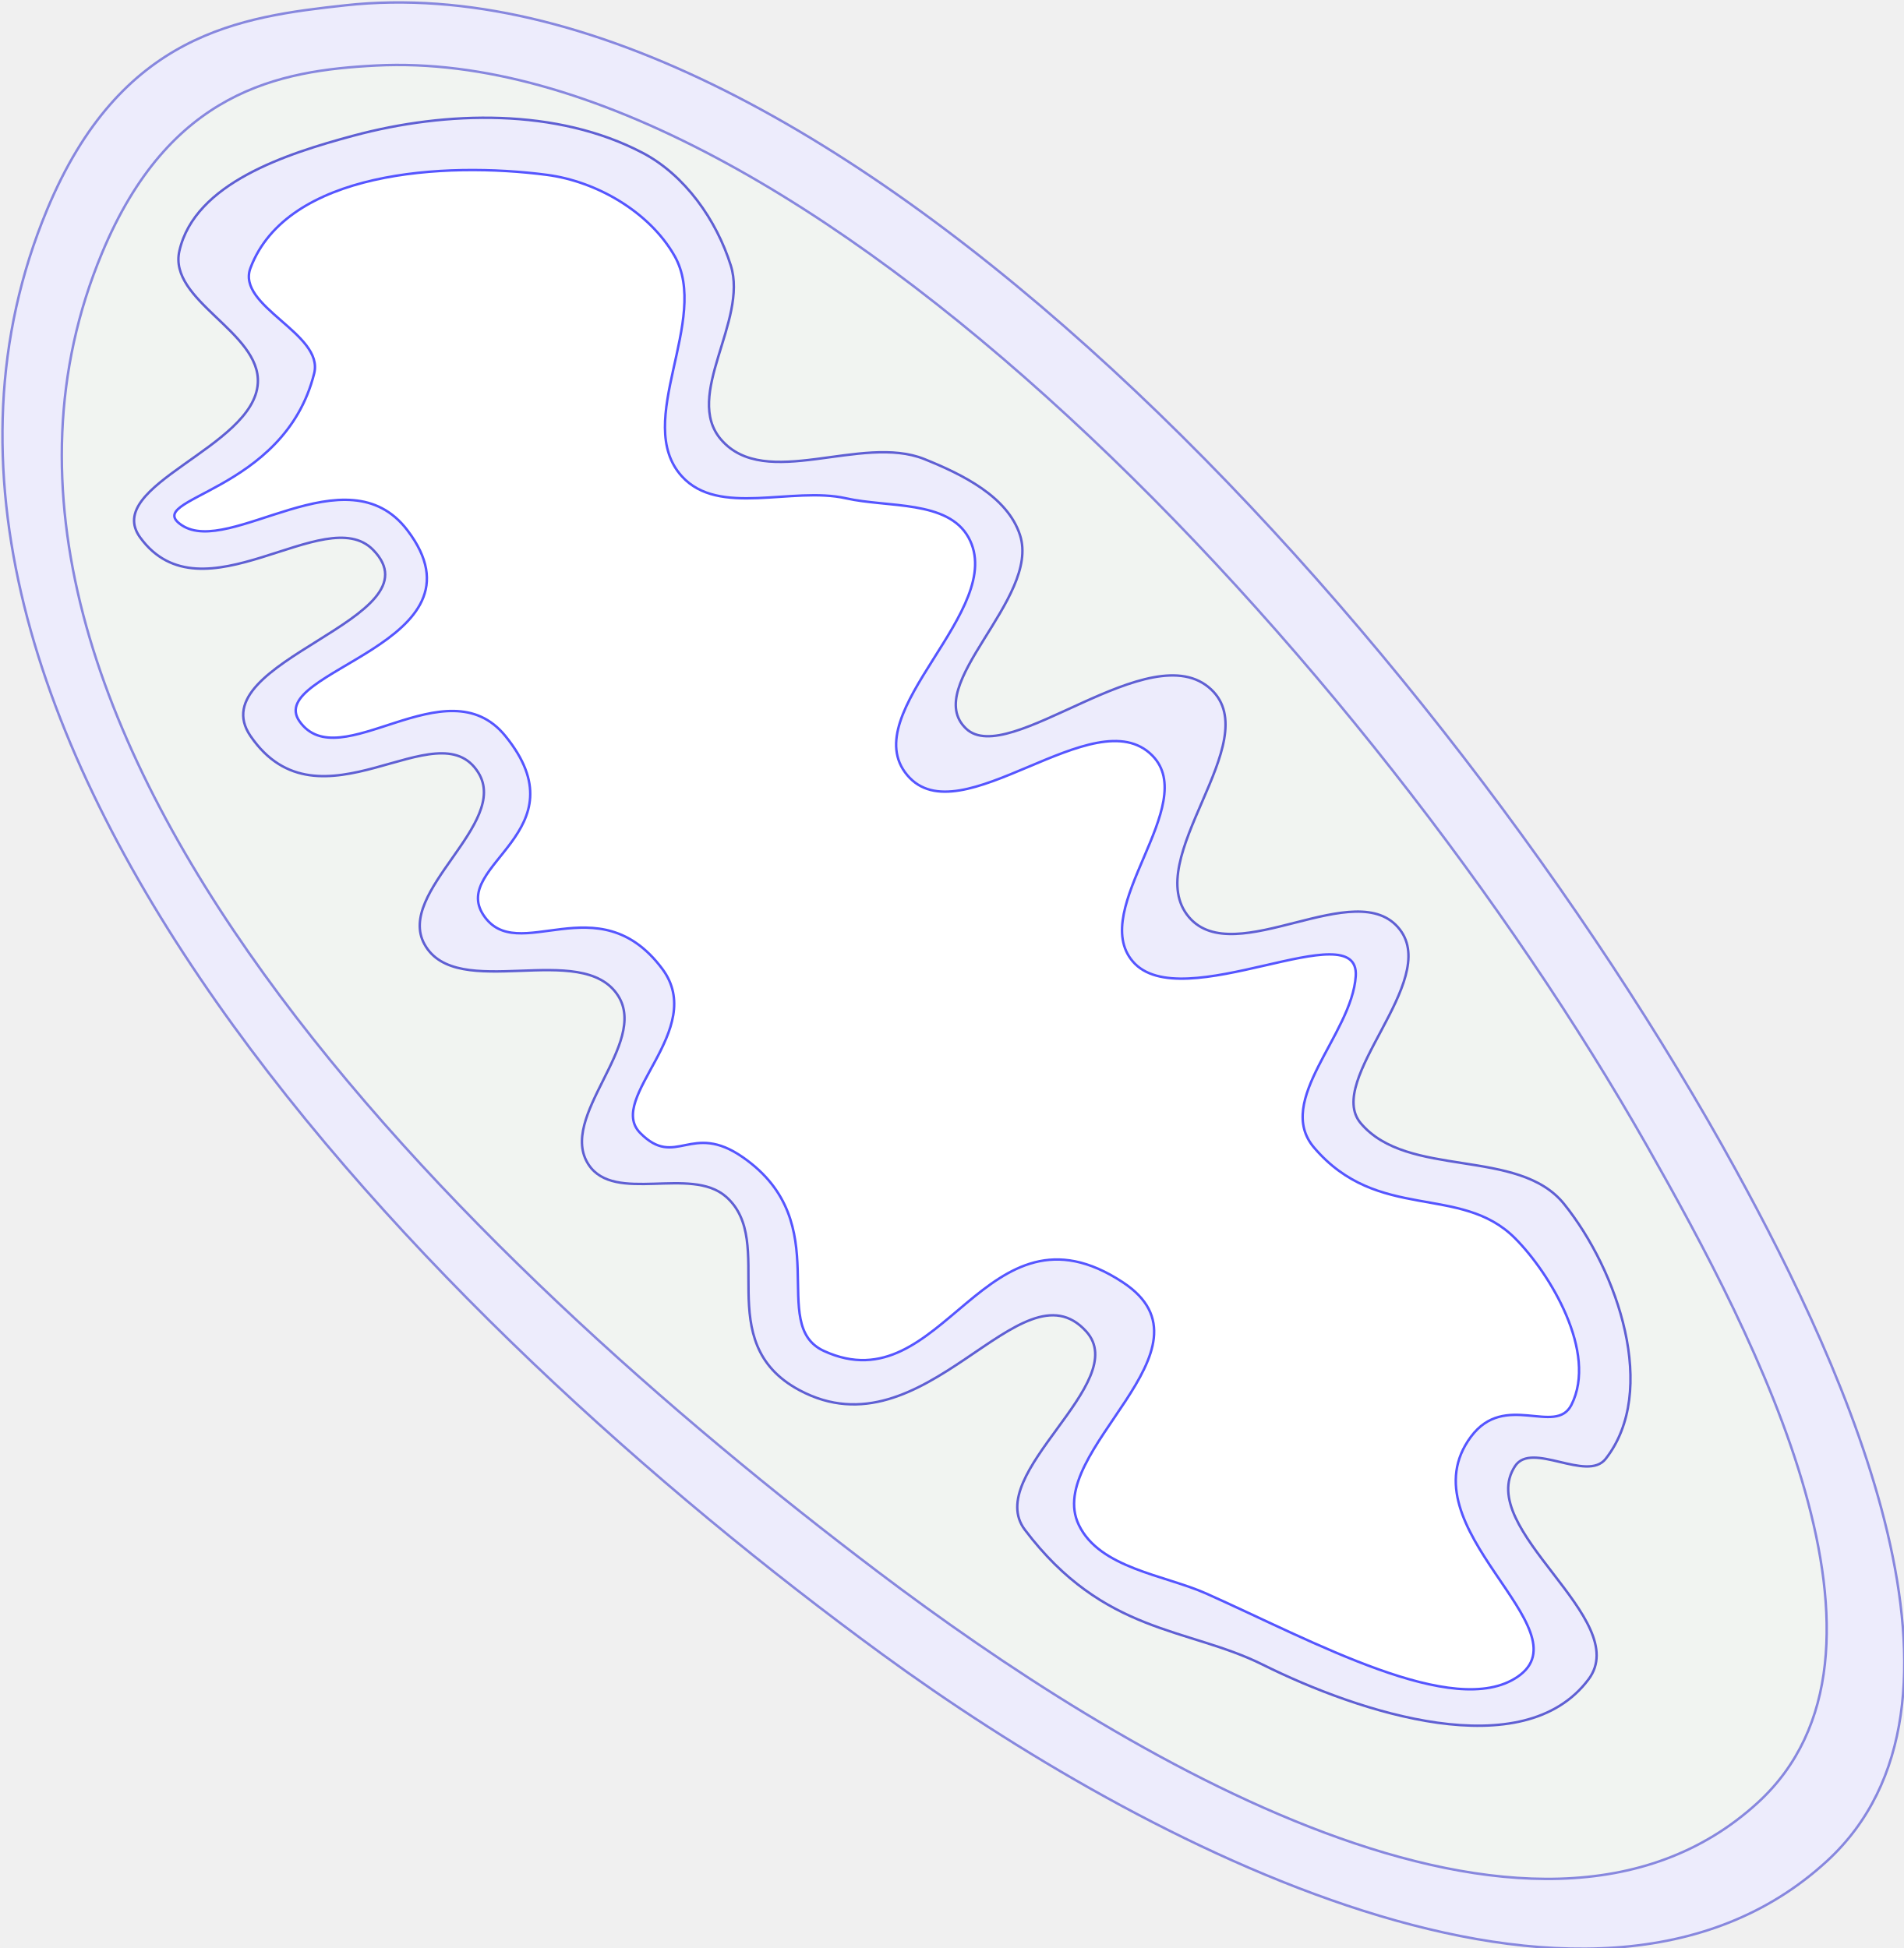
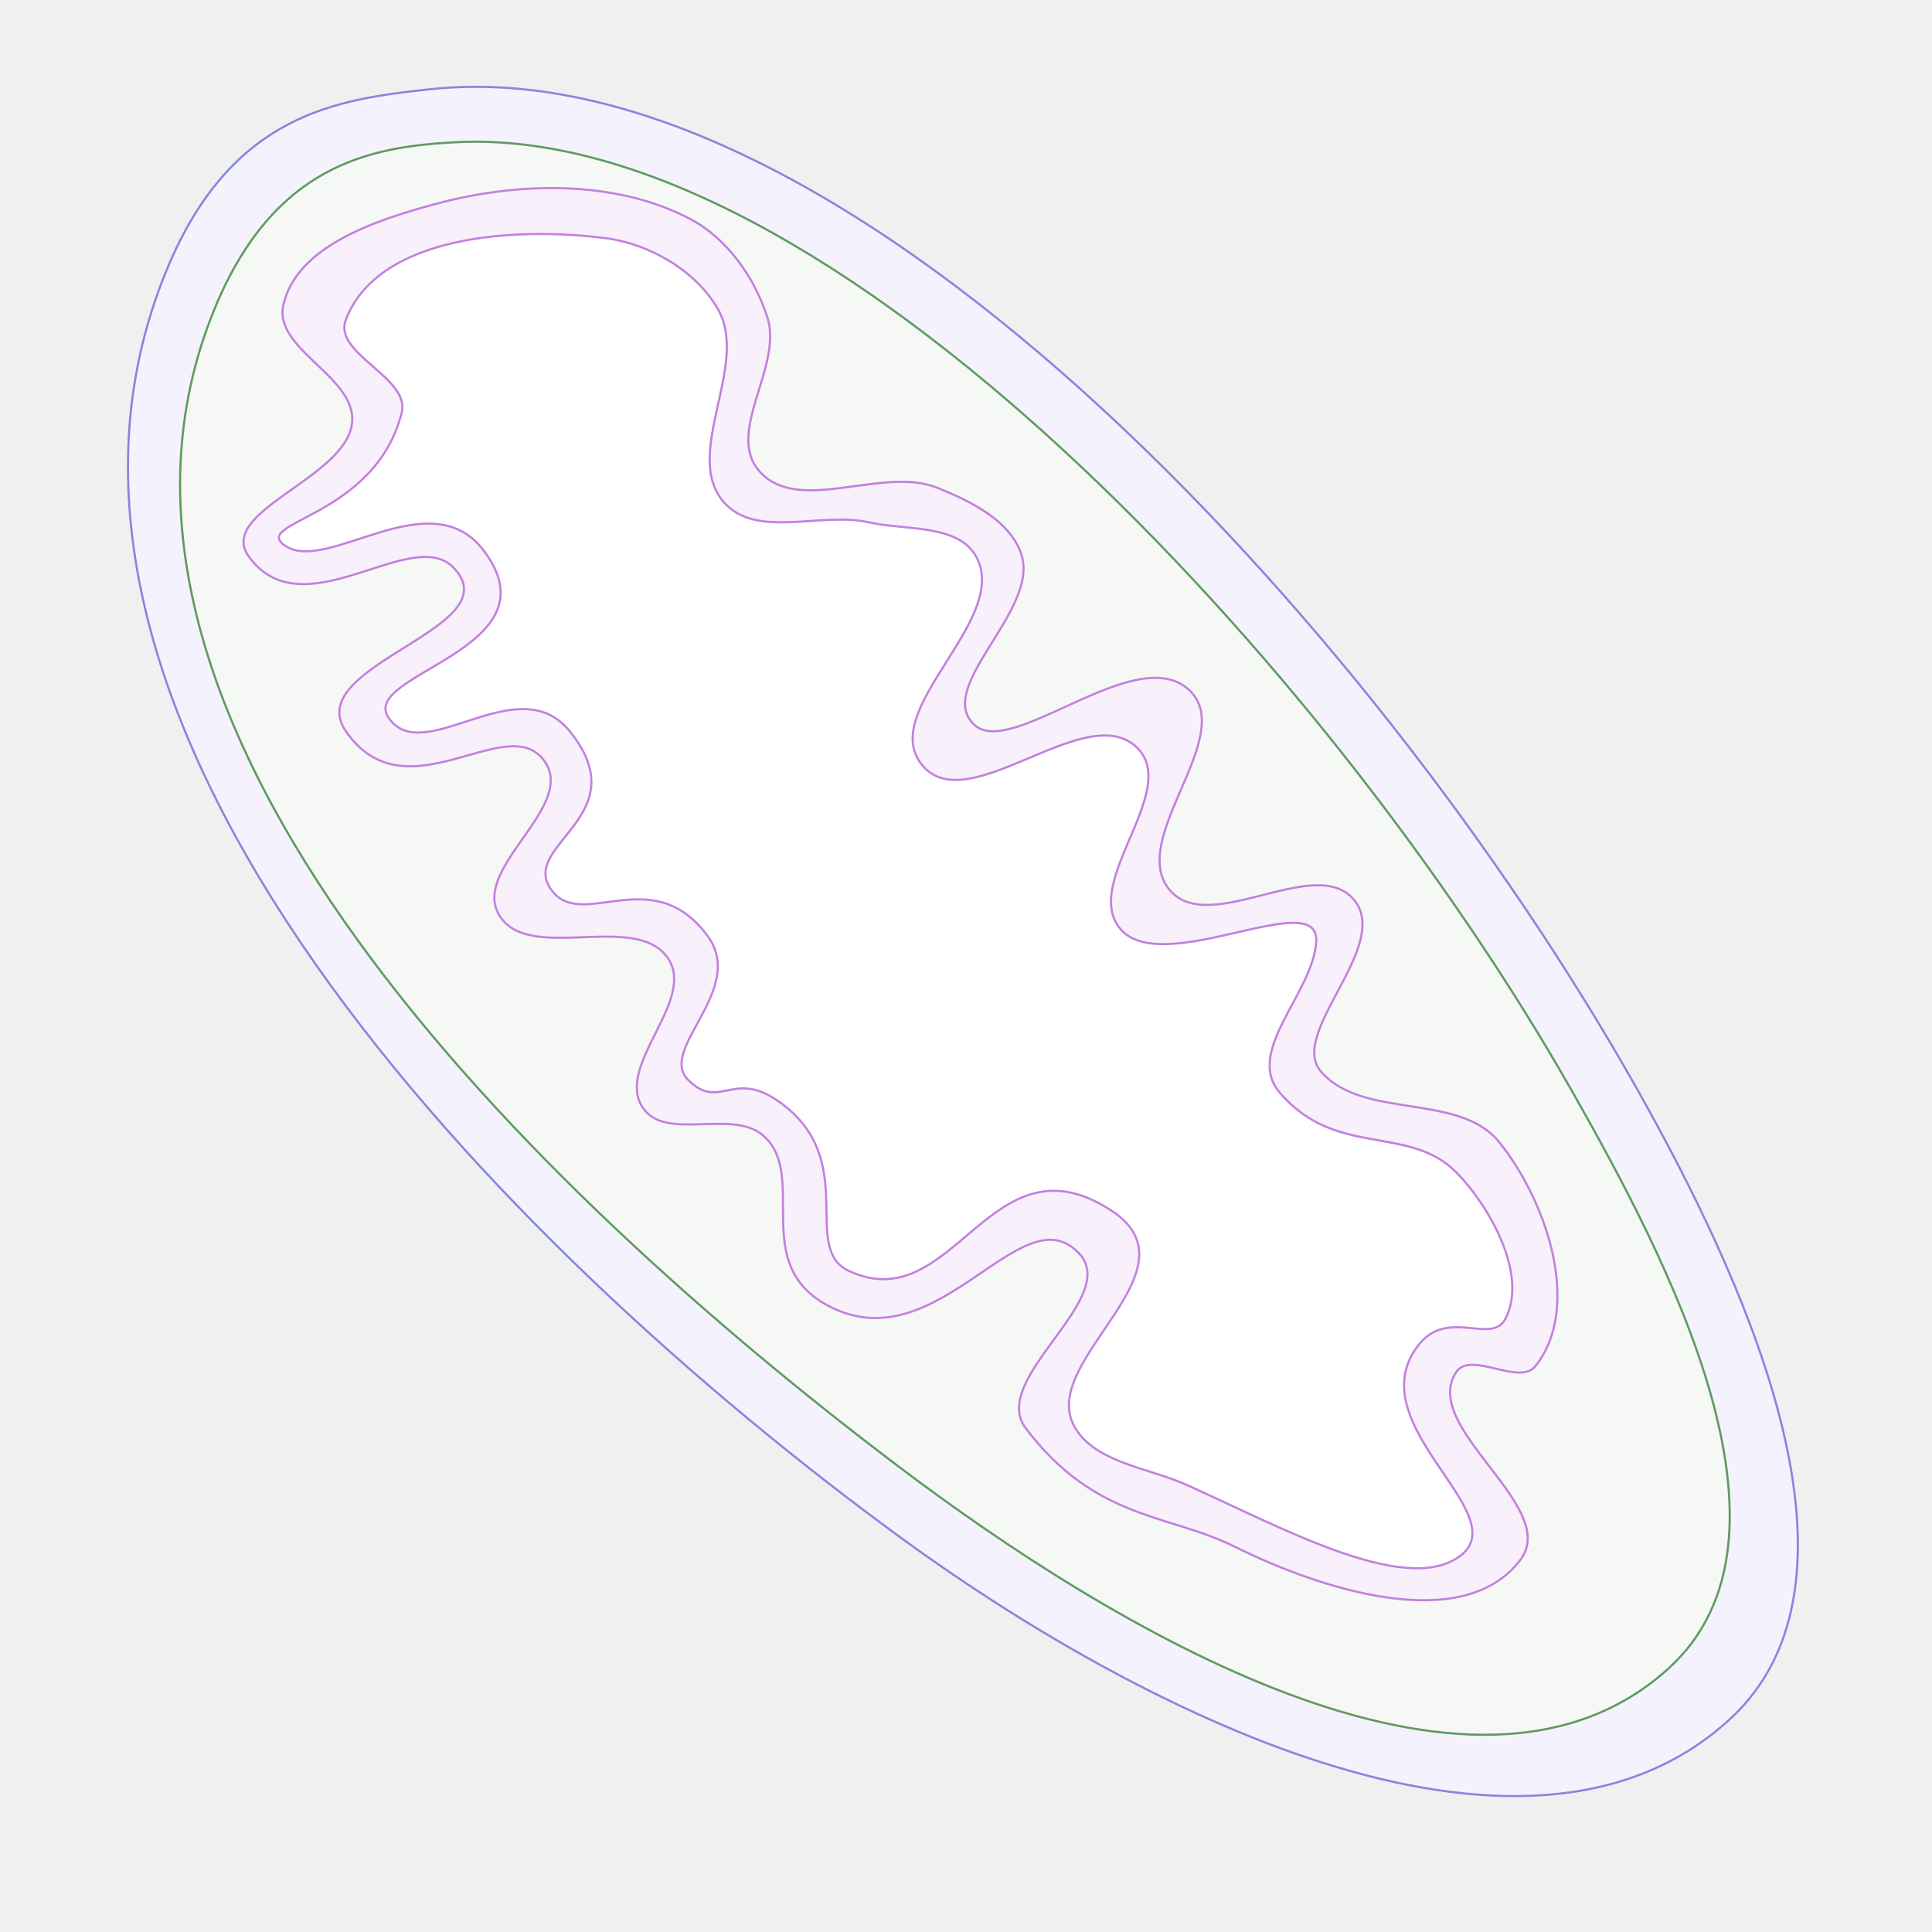
- <svg xmlns="http://www.w3.org/2000/svg" fill="none">
-   <path d="M19.192 85.615C49.225 13.426 97.912 6.872 141.028 2.16C337.341 -19.291 589.399 261.123 708.157 477.255C753.869 560.448 815.357 695.339 745.468 759.575C648.615 848.594 466.171 752.753 359.967 675.13C176.72 541.197 -67.993 295.176 19.192 85.615Z" fill="#EDECFC" stroke="#8787DE" />
-   <path d="M41.587 103.358C69.159 37.087 113.671 28.787 153.437 26.744C326.791 17.842 560.078 270.434 672.117 467.801C716.838 546.581 784.04 674.707 717.16 735.809C625.868 819.214 456.957 716.227 358.353 641.609C192.347 515.985 -38.452 295.742 41.587 103.358Z" fill="#F1F4F1" stroke="#8787DE" />
-   <path d="M144.205 55.377C182.255 45.143 227.31 44.077 262.205 62.377C279.448 71.42 292.379 89.798 298.205 108.377C305.298 130.995 278.768 161.389 294.205 179.377C312.306 200.47 351.433 176.968 377.205 187.377C392.603 193.596 411.079 202.581 416.205 218.377C424.643 244.378 375.722 279.804 394.205 297.377C411.545 313.864 469.604 258.261 494.205 281.377C516.902 302.705 464.948 350.72 485.205 374.377C503.881 396.189 553.68 356.63 571.205 379.377C587.603 400.661 540.412 440.75 555.205 458.377C574.345 481.183 619.549 468.174 638.205 491.377C660.216 518.752 676.851 567.712 655.205 595.377C647.58 605.122 624.975 588.02 618.205 598.377C601.422 624.054 666.571 660.807 648.205 685.377C621.634 720.922 554.935 699.15 515.205 679.377C484.488 664.089 450.516 667.111 418.205 624.377C400.915 601.509 462.193 564.303 443.205 543.377C416.452 513.893 377.473 594.873 326.205 567.377C289.611 547.751 317.419 506.908 296.205 488.377C281.773 475.77 250.791 491.351 240.205 475.377C227.309 455.917 264.791 426.039 252.205 406.377C237.515 383.428 186.346 409.247 173.205 385.377C161.409 363.951 208.055 336.188 195.205 315.377C178.707 288.66 130.414 341.639 102.205 300.377C81.156 269.589 179.973 252.633 152.205 224.377C132.617 204.445 82.527 254.153 57.205 219.377C41.665 198.035 103.673 182.733 105.205 156.377C106.419 135.489 68.526 122.77 73.205 102.377C79.552 74.714 116.797 62.749 144.205 55.377Z" fill="#EDECFC" stroke="#5F5FD3" />
-   <path d="M223.205 71.377C243.559 74.05 265.017 86.555 275.205 104.377C290.102 130.436 258.07 172.116 278.205 194.377C293.321 211.089 323.222 198.424 345.205 203.377C362.276 207.224 386.747 204.057 395.205 219.377C411.342 248.608 348.715 290.822 370.205 316.377C391.727 341.971 446.739 284.553 470.205 308.377C489.943 328.415 443.978 370.956 462.205 392.377C481.905 415.529 554.929 371.89 553.205 398.377C551.649 422.279 519.849 449.198 536.205 468.377C562.272 498.943 595.988 483.065 618.205 505.377C632.442 519.675 652.016 552.03 641.205 573.377C634.727 586.167 614.034 567.771 600.205 586.377C572.656 623.442 647.725 664.996 619.205 684.377C593.342 701.953 535.866 669.868 492.205 650.377C475.176 642.775 448.741 640.116 440.205 622.377C425.661 592.153 499.571 550.662 458.205 523.377C401.743 486.135 385.11 573.836 336.205 551.377C312.857 540.655 341.948 499.447 303.205 472.377C281.931 457.513 275.767 477.185 261.205 462.377C247.17 448.105 288.876 420.339 270.205 395.377C243.952 360.28 211.084 394.667 197.205 373.377C183.816 352.838 237.984 339.496 206.205 300.377C182.101 270.705 138.51 317.587 122.205 294.377C107.663 273.676 201.471 262.65 166.205 216.377C141.357 183.774 93.759 227.325 74.205 214.377C57.222 203.132 115.952 201.477 128.205 152.377C132.26 136.126 96.284 125.045 102.205 109.377C117.15 69.831 181.289 65.872 223.205 71.377Z" fill="white" stroke="#5555FF" />
-   <path id="mitochondrial_inner_membrane" stroke-width="0" d="M212 59C232.354 61.673 273.812 79.677 284 97.5C298.897 123.559 267.865 164.739 288 187C303.116 203.712 342.517 191.047 364.5 196C381.571 199.847 395.543 199.68 404 215C420.138 244.231 364 283 380 307.5C404 330 458.534 269.176 482 293C501.738 313.038 454.773 361.578 473 383C492.7 406.152 564.724 363.013 563 389.5C566.5 416 531.5 443.5 544 461C570.067 491.566 602.783 471.688 625 494C644.5 508.5 662.311 561.654 651.5 583C645.022 595.79 625 576 611.5 590.5C583.952 627.565 660.02 667.619 631.5 687C597 712.5 519.661 674.991 476 655.5C458.971 647.898 433.5 637.5 428.5 617.5C416 597 484 556.5 447 531C411 503 378.405 582.959 329.5 560.5C306.152 549.778 329 500.064 301 480.5C279.726 465.636 265.562 485.308 251 470.5C236.965 456.228 277.5 422.5 264 403C241.964 371.171 199.379 401.29 185.5 380C172.5 360.058 219.5 345.5 201.5 307.5C177.396 277.828 137.5 331.5 112.5 298C93.5 269.5 187 262.5 161 224C141 192.5 90.5 237 68.5 219.5C45.035 200.834 124 181 118 149.5C109.058 131 79.063 117.588 88.5 99C105 66.5 170.084 53.495 212 59Z" stroke="#5555FF" />
-   <path id="mitochondrial_intermembrane_space" stroke-width="0" d="M166 37C223.5 33 285.943 62.25 297 81C313.167 108.415 311.648 127.58 333.5 151C349.905 168.581 366.643 158.289 390.5 163.5C409.027 167.547 427.321 177.383 436.5 193.5C454.013 224.252 419.136 231.725 436.5 257.5C453 274 484.533 243.937 510 269C531.42 290.081 500.219 321.464 520 344C541.379 368.357 568 327.5 590.5 373C594.298 400.879 572.934 426.09 586.5 444.5C614.789 476.657 627.889 453.528 652 477C673.162 492.254 698.733 571.543 687 594C679.97 607.456 689.651 620.246 675 635.5C645.103 674.493 736.327 688.5 680.5 728.5C643.059 755.327 520.383 709.005 473 688.5C454.519 680.502 400.426 656.541 395 635.5C381.434 613.933 411.5 606 392 588C365 572 363.575 605.627 310.5 582C285.161 570.72 305.387 524.581 275 504C251.912 488.362 221.303 492.578 205.5 477C190.268 461.985 205.651 436.015 191 415.5C167.086 382.015 145.562 408.898 130.5 386.5C116.392 365.521 147.035 377.977 127.5 338C101.341 306.785 88.5 347 72.5 303.5C51.88 273.517 109.5 278.5 94 250.5C70.5 234 46.258 252.861 39 208C33.864 176.255 76.511 184.139 70 151C60.296 131.538 48.259 120.055 58.5 100.5C76.407 66.309 111 37 166 37Z" stroke="#5555FF" />
-   <path id="mitochondrial_outer_membrane" stroke-width="0" d="M29.844 95.988C58.213 27.866 106.014 16.334 146.93 14.235C325.3 5.084 545.5 220.5 683 461C729.015 541.98 801.315 686.192 732.5 749C638.566 834.734 450.957 728.202 349.5 651.5C178.691 522.368 -52.511 293.744 29.844 95.988Z" stroke="#5555FF" />
-   <path id="mitochondrial_matrix" stroke-width="0" d="M201.5 196.5C144 176 160.3 120.9 189.5 118.5C213 116.568 225 119.894 225 173C225 202 246.167 230.5 280.5 236C292.833 240 317.1 251.4 315.5 265C313.5 282 314 330.5 339 339C364 347.5 399 346.5 410 357C421 367.5 410 394 421 411C432 428 476 442 486 439.5C496 437 494.5 486.5 507.5 493.5C520.5 500.5 538.5 500.5 566 517.5C593.5 534.5 550.5 561.5 545 578C539.5 594.5 505 559 522.5 540.5C500.5 517.5 491.5 510.5 460.5 489C429.5 467.5 397 473 386.5 477.5C376 482 328 464 361.5 439.5C395 415 394.5 397 378 388C361.5 379 334.5 394 333.5 411C332.5 428 295.5 387 305.5 357C315.5 327 275.5 358 258.5 348.5C241.5 339 253 299.5 275 294C297 288.5 260 262.5 238 271.5C216 280.5 192 253 210 244.5" stroke="black" />
+ <svg xmlns="http://www.w3.org/2000/svg" version="1.1" id="svg879" width="920" height="920" style="fill:none">
+   <defs id="defs883" />
+   <path d="M 79.58,128.042 C 110.355,54.072 160.242,47.356 204.423,42.528 405.58,20.547 663.859,307.882 785.548,529.348 832.388,614.594 895.393,752.814 823.779,818.635 724.536,909.851 537.59,811.645 428.765,732.106 240.996,594.868 -9.757,342.775 79.58,128.042 Z" id="path867" style="fill:#f4f3fd;fill-opacity:1;stroke:#8787de;stroke-width:1.025" />
+   <path d="M 102.528,146.223 C 130.78,78.317 176.391,69.812 217.138,67.719 394.77,58.597 633.814,317.423 748.618,519.66 794.443,600.385 863.303,731.672 794.773,794.282 701.228,879.746 528.148,774.217 427.111,697.758 257.008,569.033 20.514,343.355 102.528,146.223 Z" id="path869" style="fill:#f6f8f6;fill-opacity:1;stroke:#619a61;stroke-width:1.025;stroke-opacity:1" />
+   <path d="m 207.678,97.058 c 38.989,-10.487 85.156,-11.579 120.912,7.173 17.669,9.266 30.919,28.098 36.888,47.135 7.268,23.176 -19.917,54.32 -4.099,72.752 18.548,21.614 58.64,-2.468 85.048,8.197 15.778,6.372 34.71,15.579 39.962,31.765 8.646,26.643 -41.482,62.943 -22.543,80.95 17.768,16.894 77.26,-40.081 102.468,-16.395 23.257,21.854 -29.979,71.054 -9.222,95.295 19.137,22.35 70.165,-18.185 88.122,5.123 16.803,21.809 -31.553,62.888 -16.395,80.95 19.612,23.369 65.932,10.039 85.048,33.814 22.554,28.051 39.6,78.219 17.42,106.567 -7.813,9.985 -30.976,-7.539 -37.913,3.074 -17.197,26.311 49.56,63.971 30.74,89.147 -27.227,36.422 -95.572,14.113 -136.282,-6.148 -31.475,-15.665 -66.285,-12.569 -99.394,-56.357 -17.717,-23.432 45.074,-61.557 25.617,-82.999 -27.413,-30.212 -67.354,52.767 -119.887,24.592 -37.497,-20.11 -9.003,-61.961 -30.74,-80.95 -14.788,-12.918 -46.535,3.047 -57.382,-13.321 -13.214,-19.94 25.193,-50.556 12.296,-70.703 -15.053,-23.515 -67.484,2.941 -80.95,-21.518 -12.087,-21.955 35.71,-50.403 22.543,-71.727 -16.905,-27.376 -66.39,26.91 -95.295,-15.37 -21.568,-31.548 79.687,-48.922 51.234,-77.876 -20.071,-20.424 -71.398,30.511 -97.345,-5.123 -15.924,-21.869 47.615,-37.548 49.185,-64.555 1.244,-21.403 -37.584,-34.436 -32.79,-55.333 6.504,-28.346 44.668,-40.606 72.752,-48.16 z" id="path871" style="fill:#f8f0fb;fill-opacity:1;stroke:#c281dd;stroke-width:1.025;stroke-opacity:1" />
+   <path d="m 288.628,113.453 c 20.856,2.739 42.844,15.552 53.283,33.814 15.265,26.702 -17.558,69.411 3.074,92.221 15.489,17.124 46.128,4.147 68.653,9.222 17.492,3.942 42.567,0.697 51.234,16.395 16.535,29.952 -47.637,73.208 -25.617,99.394 22.053,26.226 78.423,-32.609 102.468,-8.197 20.225,20.532 -26.874,64.123 -8.197,86.073 20.186,23.723 95.012,-20.993 93.246,6.148 -1.594,24.492 -34.179,52.075 -17.42,71.728 26.71,31.32 61.258,15.05 84.024,37.913 14.588,14.651 34.645,47.804 23.568,69.678 -6.638,13.106 -27.842,-5.744 -42.012,13.321 -28.229,37.98 48.693,80.559 19.469,100.418 -26.501,18.01 -85.396,-14.867 -130.134,-34.839 -17.449,-7.79 -44.537,-10.514 -53.283,-28.691 -14.903,-30.97 60.831,-73.485 18.444,-101.443 -57.855,-38.161 -74.899,51.704 -125.011,28.691 -23.924,-10.987 5.885,-53.212 -33.814,-80.95 -21.799,-15.231 -28.115,4.927 -43.036,-10.247 -14.381,-14.624 28.354,-43.075 9.222,-68.653 -26.901,-35.963 -60.58,-0.727 -74.802,-22.543 -13.719,-21.046 41.785,-34.717 9.222,-74.802 -24.699,-30.404 -69.366,17.635 -86.073,-6.148 -14.901,-21.212 81.222,-32.51 45.086,-79.925 -25.461,-33.408 -74.234,11.218 -94.271,-2.049 -17.401,-11.522 42.777,-13.218 55.333,-63.53 4.155,-16.652 -32.709,-28.007 -26.642,-44.061 15.314,-40.522 81.036,-44.579 123.986,-38.938 z" id="path873" style="fill:#ffffff;stroke:#c281dd;stroke-width:1.025;stroke-opacity:1" />
+   <path id="mitochondrial_inner_membrane" d="m 277.146,100.771 c 20.856,2.739 63.337,21.188 73.777,39.45 15.265,26.702 -16.533,68.898 4.099,91.709 15.489,17.124 55.862,4.147 78.388,9.222 17.492,3.942 31.809,3.771 40.475,19.469 16.536,29.952 -40.987,69.678 -24.592,94.783 24.592,23.055 80.472,-39.27 104.517,-14.858 20.225,20.532 -27.899,70.27 -9.222,92.221 20.186,23.723 93.988,-20.48 92.221,6.66 3.586,27.154 -32.277,55.333 -19.469,73.264 26.71,31.32 60.234,10.952 82.999,33.814 19.981,14.858 38.232,69.324 27.154,91.196 -6.638,13.106 -27.154,-7.173 -40.987,7.685 -28.228,37.98 49.717,79.022 20.494,98.882 C 671.648,770.398 592.4,731.963 547.661,711.991 530.212,704.202 504.113,693.547 498.989,673.054 486.181,652.048 555.859,610.548 517.946,584.419 481.057,555.728 447.658,637.66 397.546,614.647 373.622,603.66 397.034,552.72 368.343,532.673 c -21.799,-15.231 -36.313,4.927 -51.234,-10.247 -14.381,-14.624 27.154,-49.185 13.321,-69.166 -22.58,-32.614 -66.216,-1.752 -80.437,-23.568 -13.321,-20.434 34.839,-35.351 16.395,-74.289 -24.699,-30.404 -65.579,24.592 -91.196,-9.734 -19.469,-29.203 76.339,-36.376 49.697,-75.826 -20.494,-32.277 -72.24,13.321 -94.783,-4.611 -24.044,-19.127 56.87,-39.45 50.722,-71.728 -9.163,-18.957 -39.898,-32.7 -30.228,-51.746 16.907,-33.302 83.597,-46.628 126.548,-40.987 z" style="stroke:#5555ff;stroke-width:0" />
+   <path id="mitochondrial_intermembrane_space" d="m 230.011,78.228 c 58.919,-4.099 122.903,25.873 134.233,45.086 16.566,28.092 15.009,47.73 37.401,71.728 16.81,18.015 33.961,7.469 58.407,12.808 18.984,4.147 37.73,14.226 47.135,30.74 17.945,31.511 -17.793,39.168 0,65.579 16.907,16.907 49.218,-13.898 75.314,11.784 21.949,21.601 -10.022,53.759 10.247,76.851 21.907,24.958 49.185,-16.907 72.24,29.716 3.892,28.567 -18,54.4 -4.099,73.264 28.987,32.951 42.41,9.251 67.116,33.302 21.684,15.63 47.886,96.876 35.864,119.887 -7.204,13.788 2.716,26.894 -12.296,42.524 -30.635,39.955 62.84,54.308 5.636,95.295 -38.365,27.489 -164.068,-19.976 -212.621,-40.987 -18.937,-8.195 -74.365,-32.748 -79.925,-54.308 -13.901,-22.099 16.907,-30.228 -3.074,-48.672 -27.666,-16.395 -29.126,18.062 -83.511,-6.148 -25.964,-11.558 -5.239,-58.836 -36.376,-79.925 -23.658,-16.024 -55.022,-11.704 -71.215,-27.666 -15.608,-15.386 0.155,-41.996 -14.858,-63.018 -24.504,-34.311 -46.559,-6.765 -61.993,-29.716 -14.456,-21.497 16.943,-8.733 -3.074,-49.697 -26.805,-31.985 -39.962,9.222 -56.357,-35.351 -21.129,-30.723 37.913,-25.617 22.031,-54.308 -24.08,-16.907 -48.921,2.419 -56.357,-43.549 -5.262,-32.528 38.437,-24.45 31.765,-58.407 -9.944,-19.942 -22.278,-31.709 -11.784,-51.746 18.349,-35.035 53.796,-65.067 110.153,-65.067 z" style="stroke:#5555ff;stroke-width:0" />
+   <path id="mitochondrial_outer_membrane" d="M 90.495,138.672 C 119.564,68.869 168.545,57.052 210.47,54.901 393.242,45.524 618.877,266.256 759.77,512.691 806.92,595.67 881.005,743.441 810.491,807.799 714.239,895.649 522,786.488 418.04,707.893 243.015,575.574 6.108,341.308 90.495,138.672 Z" style="stroke:#5555ff;stroke-width:0" />
+   <path id="mitochondrial_matrix" d="m 266.387,241.664 c -58.919,-21.006 -42.217,-77.466 -12.296,-79.925 24.08,-1.98 36.376,1.428 36.376,55.845 0,29.716 21.689,58.919 56.87,64.555 12.637,4.099 37.503,15.78 35.864,29.716 -2.049,17.42 -1.537,67.116 24.08,75.826 25.617,8.71 61.481,7.685 72.752,18.444 11.271,10.759 0,37.913 11.271,55.333 11.271,17.42 56.357,31.765 66.604,29.203 10.247,-2.562 8.71,48.16 22.031,55.333 13.321,7.173 31.765,7.173 59.944,24.592 28.179,17.42 -15.883,45.086 -21.518,61.993 -5.636,16.907 -40.987,-19.469 -23.055,-38.425 -22.543,-23.568 -31.765,-30.74 -63.53,-52.771 -31.765,-22.031 -65.067,-16.395 -75.826,-11.784 -10.759,4.611 -59.944,-13.833 -25.617,-38.938 34.327,-25.105 33.814,-43.549 16.907,-52.771 -16.907,-9.222 -44.574,6.148 -45.598,23.568 -1.025,17.42 -38.938,-24.592 -28.691,-55.333 10.247,-30.74 -30.74,1.025 -48.16,-8.71 -17.42,-9.734 -5.636,-50.209 16.907,-55.845 22.543,-5.636 -15.37,-32.277 -37.913,-23.055 -22.543,9.222 -47.135,-18.957 -28.691,-27.666" style="stroke:#000000;stroke-width:0" />
</svg>
